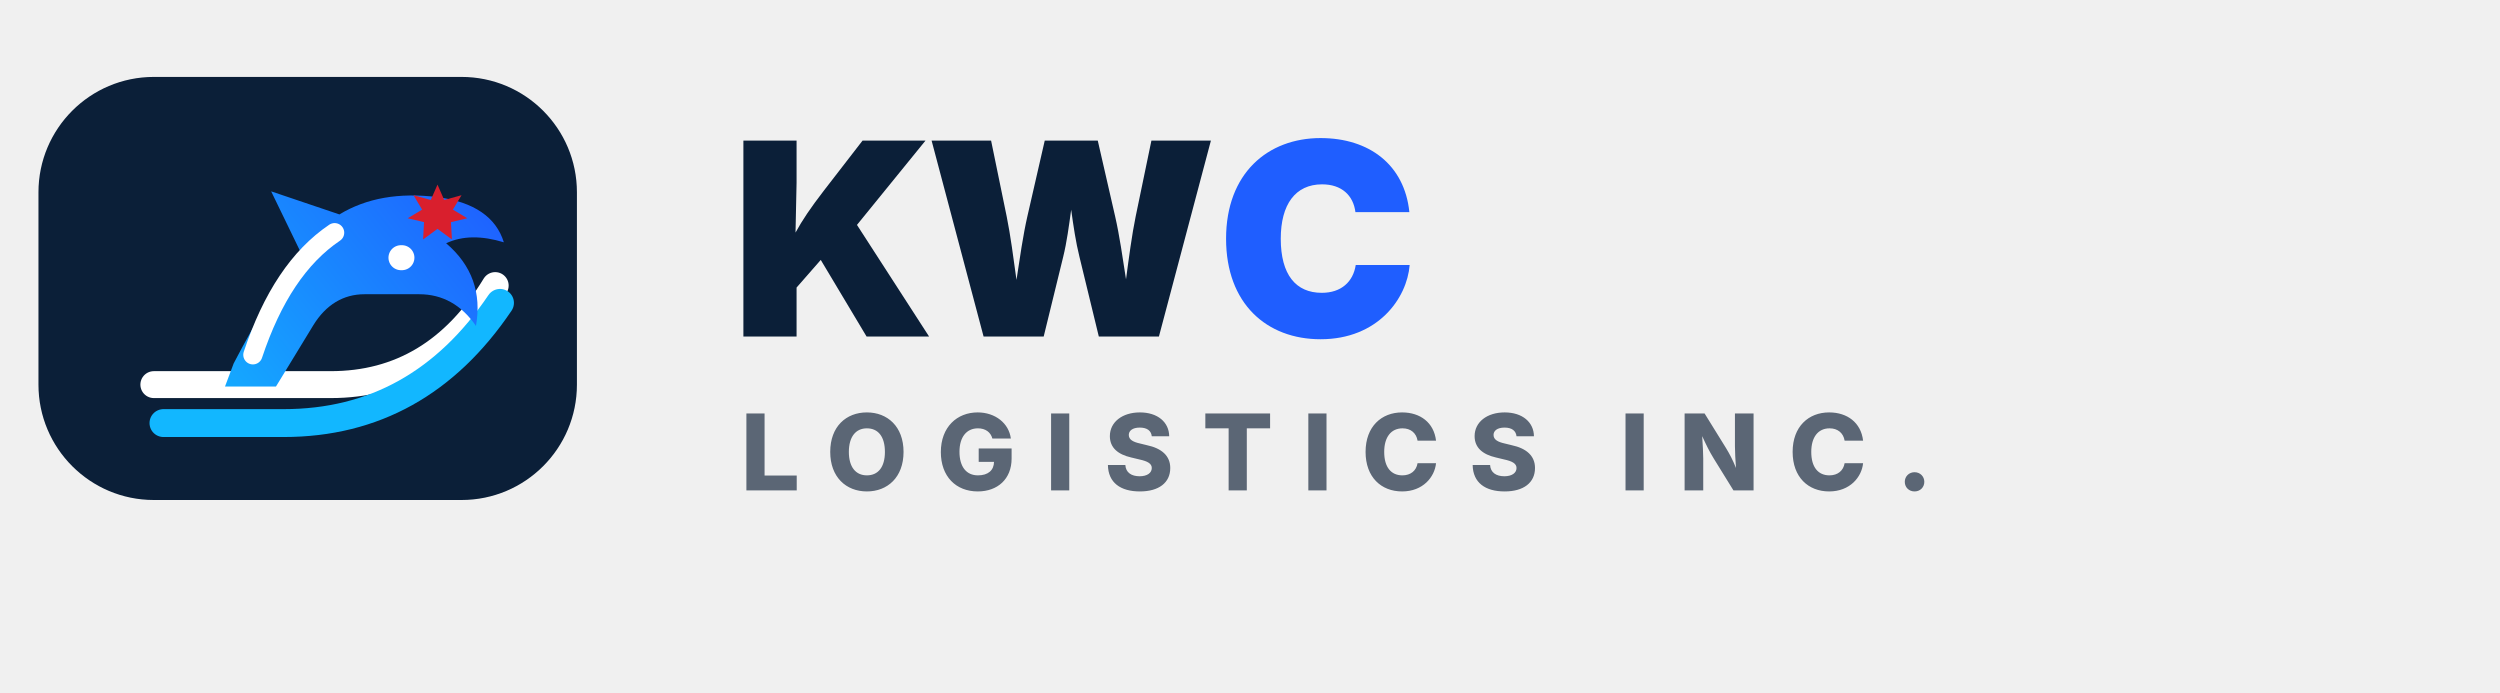
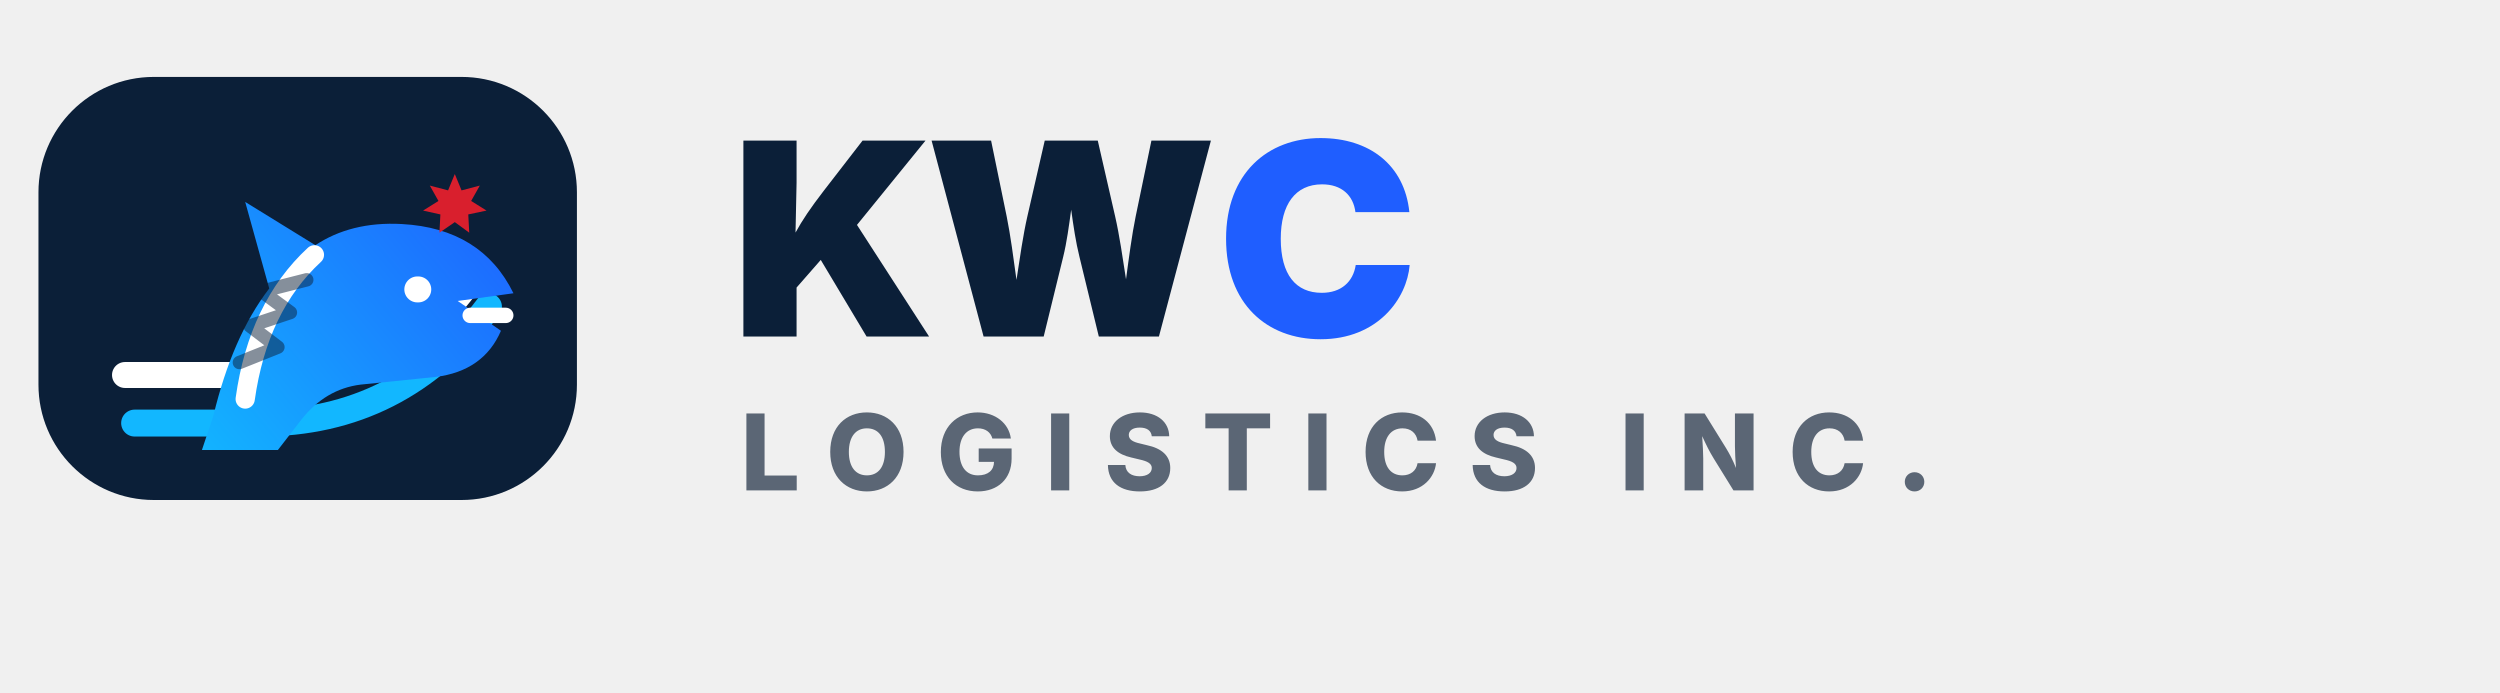
<svg xmlns="http://www.w3.org/2000/svg" viewBox="0 0 260 72" role="img" aria-labelledby="title desc">
  <defs>
-     <linearGradient id="kwcPrimaryHorseGradient" x1="16" x2="49" y1="42" y2="16" gradientUnits="userSpaceOnUse">
+     <linearGradient id="kwcPrimaryHorseGradient" x1="17" x2="52" y1="45" y2="16" gradientUnits="userSpaceOnUse">
      <stop stop-color="#12b7ff" />
      <stop offset="1" stop-color="#1f5eff" />
    </linearGradient>
  </defs>
  <rect x="4" y="8" width="56" height="44" rx="12" fill="#0b1f38" />
-   <path d="M16 40h18.4c7.2 0 12.9-3.4 17.1-10.3" fill="none" stroke="#fff" stroke-width="2.8" stroke-linecap="round" />
-   <path d="M17 44h12.5c9.4 0 16.9-4.2 22.5-12.5" fill="none" stroke="#12b7ff" stroke-width="2.9" stroke-linecap="round" />
-   <path d="M24.3 37.8c2.4-4.6 4.7-8.4 7.1-11.3l-3.2-6.6 7.1 2.4c2.8-1.7 6.2-2.3 10.2-1.8 3.8.5 6.1 2.1 6.9 4.7-2.3-.7-4.3-.7-6 .1 2.7 2.3 3.7 5.2 3.1 8.6-1.5-2.2-3.5-3.3-5.9-3.3h-5.7c-2.2 0-4 1.1-5.3 3.2l-3.9 6.4h-5.3l.9-2.4Z" fill="url(#kwcPrimaryHorseGradient)" />
-   <path d="M34.8 24.2c-3.7 2.5-6.5 6.7-8.5 12.7" fill="none" stroke="#fff" stroke-width="2" stroke-linecap="round" />
-   <path d="M41.7 26.8h.1" fill="none" stroke="#fff" stroke-width="2.6" stroke-linecap="round" />
-   <path d="M45.5 19.2l.7 1.6 1.8-.5-.9 1.5 1.5.9-1.7.4.1 1.8-1.5-1.1-1.5 1.1.1-1.8-1.7-.4 1.5-.9-.9-1.5 1.8.5.7-1.6Z" fill="#d91f2d" />
+   <path d="M13 39h17.5c7.5 0 13.6-3.2 18.2-9.6" fill="none" stroke="#fff" stroke-width="2.7" stroke-linecap="round" />
+   <path d="M14 44h13c9.8 0 17.7-4 23.8-12.1" fill="none" stroke="#12b7ff" stroke-width="2.8" stroke-linecap="round" />
+   <path d="M22.2 43.2c1.3-5.4 3.2-9.8 5.8-13.2l-2.5-9 7.3 4.5c2.4-1.6 5.4-2.4 9-2.2 5.5.3 9.4 2.7 11.6 7.2l-5.8.8 4.5 3.1c-1.2 2.8-3.5 4.4-6.8 4.8l-7.8.8c-2.4.3-4.5 1.5-6.2 3.7l-2.4 3.1H21l1.2-3.6Z" fill="url(#kwcPrimaryHorseGradient)" />
+   <path d="M32.7 26.5c-3.9 3.6-6.3 8.6-7.2 15" fill="none" stroke="#fff" stroke-width="2" stroke-linecap="round" />
+   <path d="M31.9 29.1l-4.7 1.2 3 2.2-4.2 1.4 2.9 2.2-4 1.6" fill="none" stroke="#0b1f38" stroke-width="1.4" stroke-linecap="round" stroke-linejoin="round" opacity=".5" />
+   <path d="M43.4 30.1h.1" fill="none" stroke="#fff" stroke-width="2.7" stroke-linecap="round" />
+   <path d="M48.9 32.8h3.7" fill="none" stroke="#fff" stroke-width="1.6" stroke-linecap="round" />
+   <path d="M47.3 18.1l.7 1.7 1.9-.5-.9 1.6 1.6 1-1.9.4.1 1.9-1.5-1.1-1.6 1.1.1-1.9-1.8-.4 1.6-1-.9-1.6 1.9.5.7-1.7Z" fill="#d91f2d" />
  <text x="76" y="35" fill="#0b1f38" font-family="Inter, Avenir Next, Helvetica, Arial, sans-serif" font-size="28" font-weight="900" letter-spacing="-1">KW<tspan fill="#1f5eff">C</tspan>
  </text>
  <text x="77" y="51" fill="#5b6675" font-family="Inter, Avenir Next, Helvetica, Arial, sans-serif" font-size="11" font-weight="800" letter-spacing="3">LOGISTICS INC.</text>
</svg>
